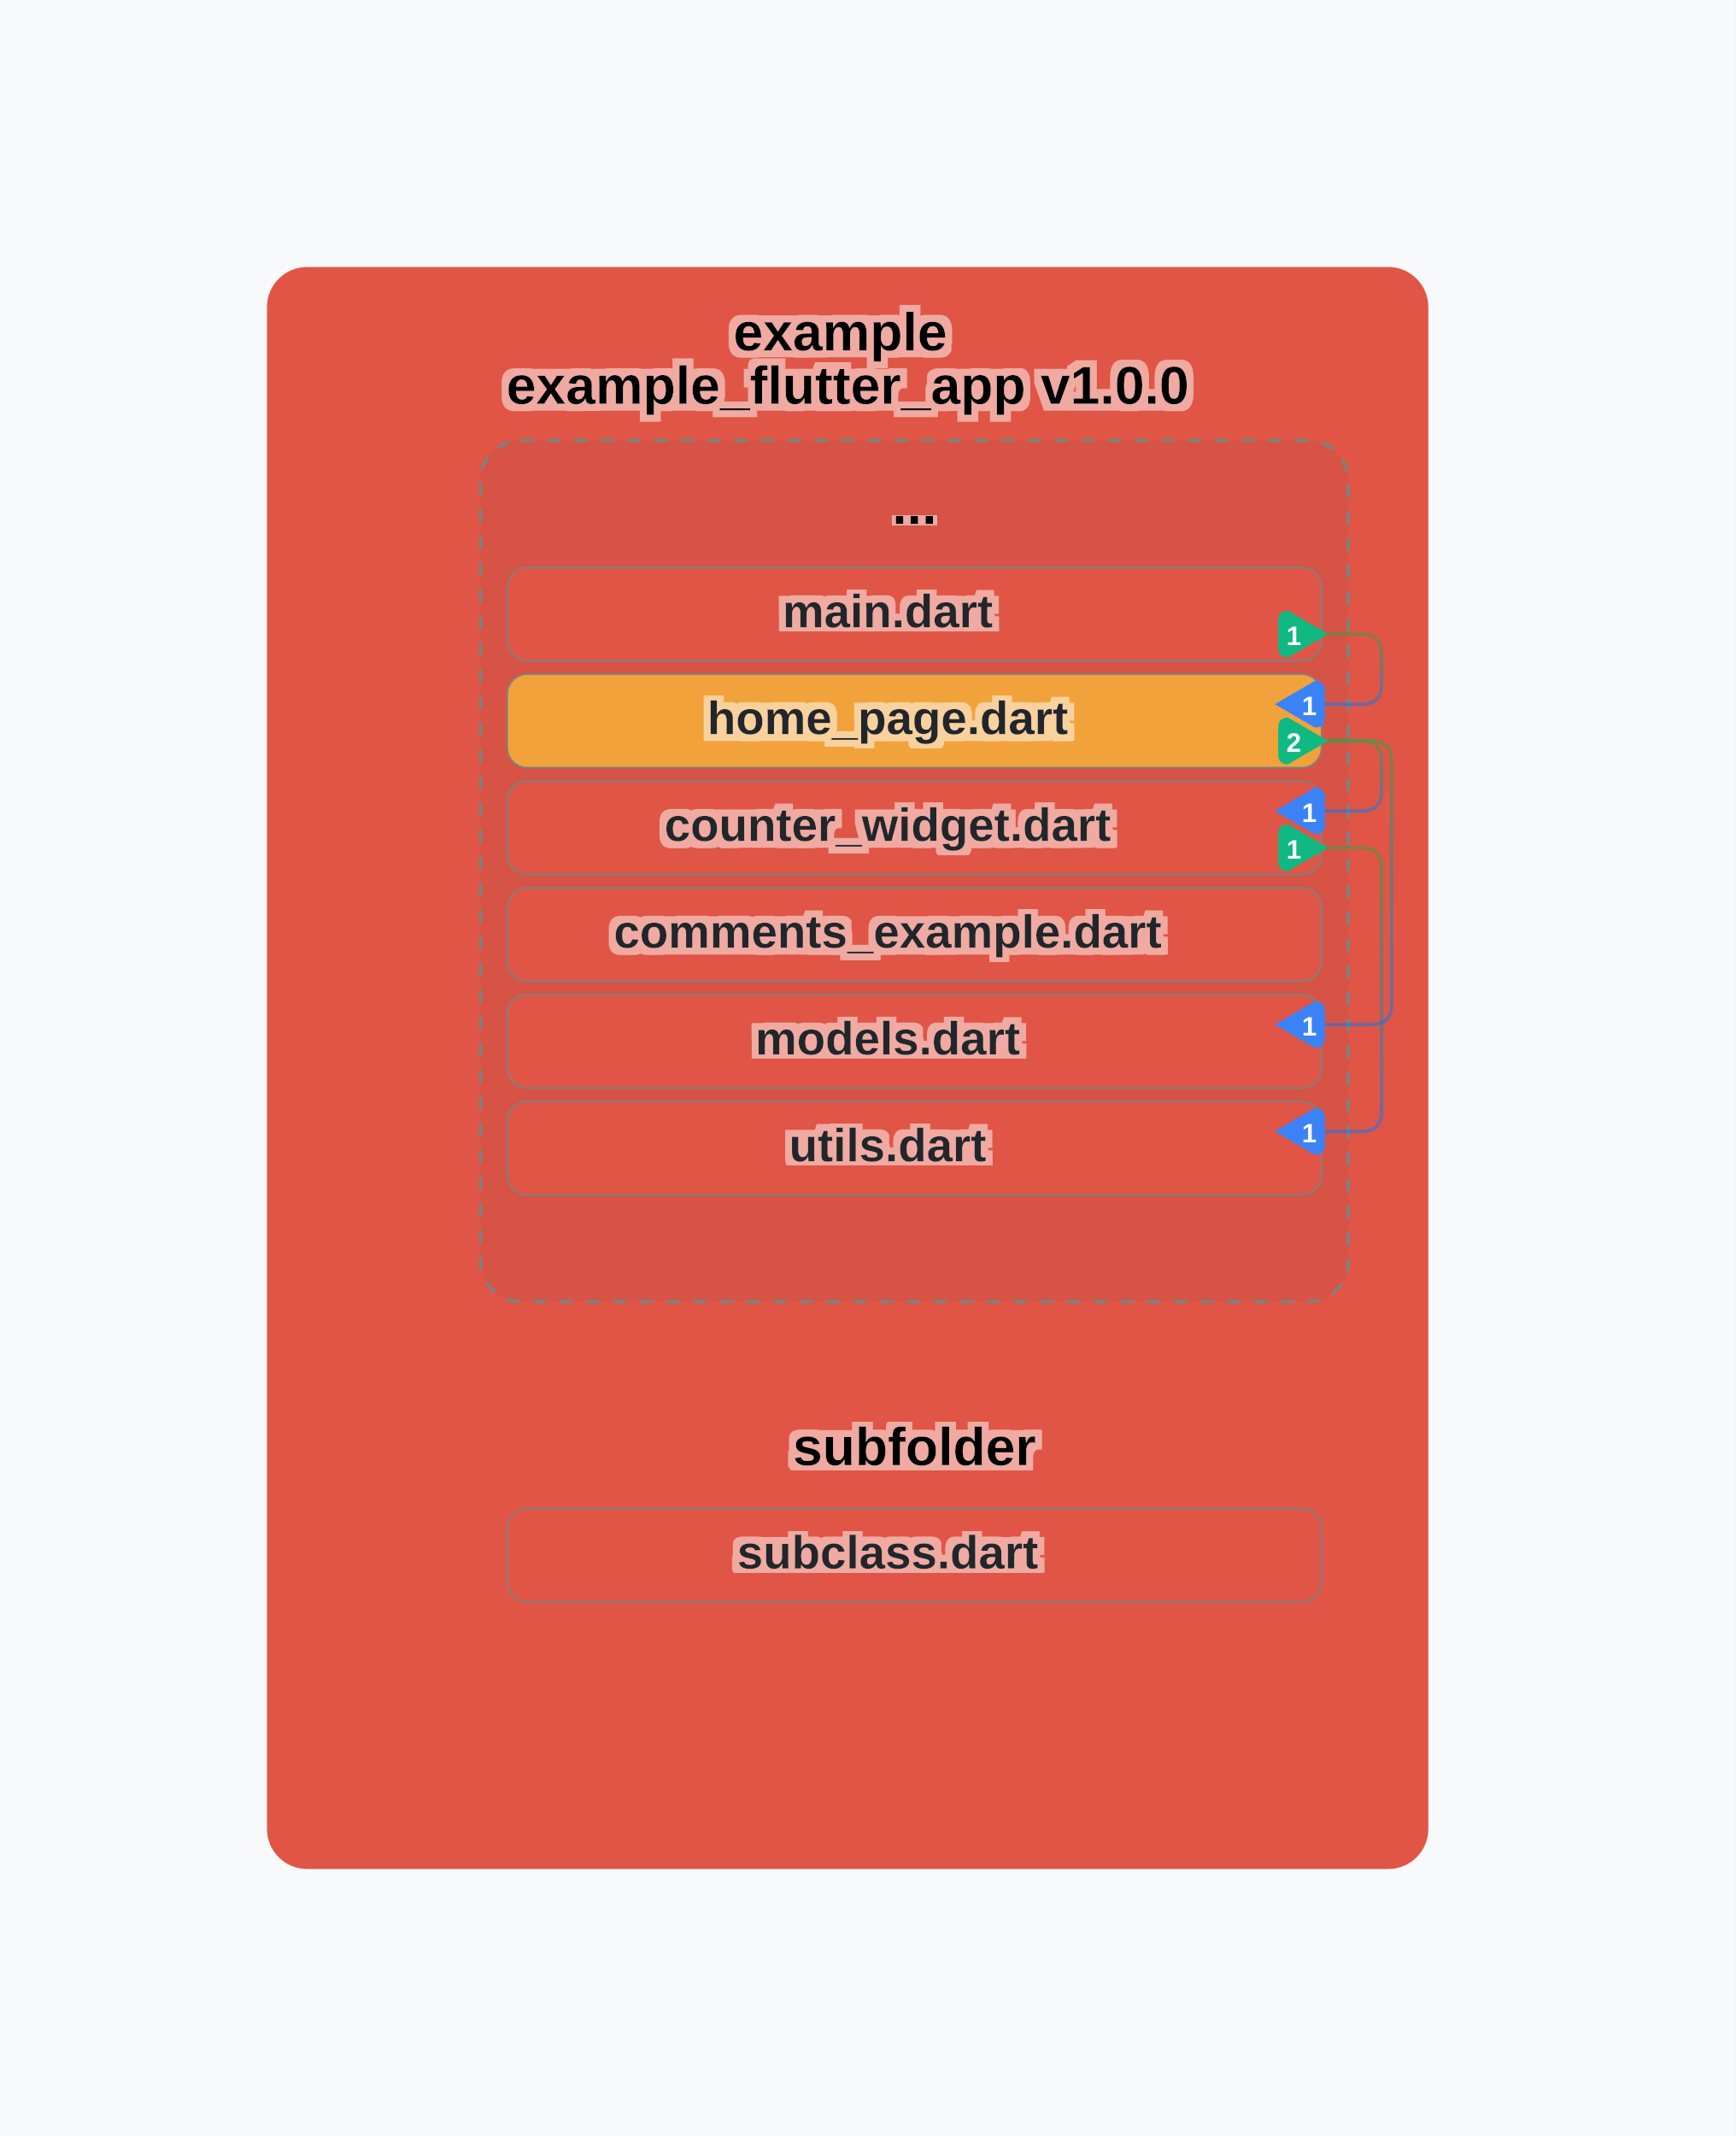
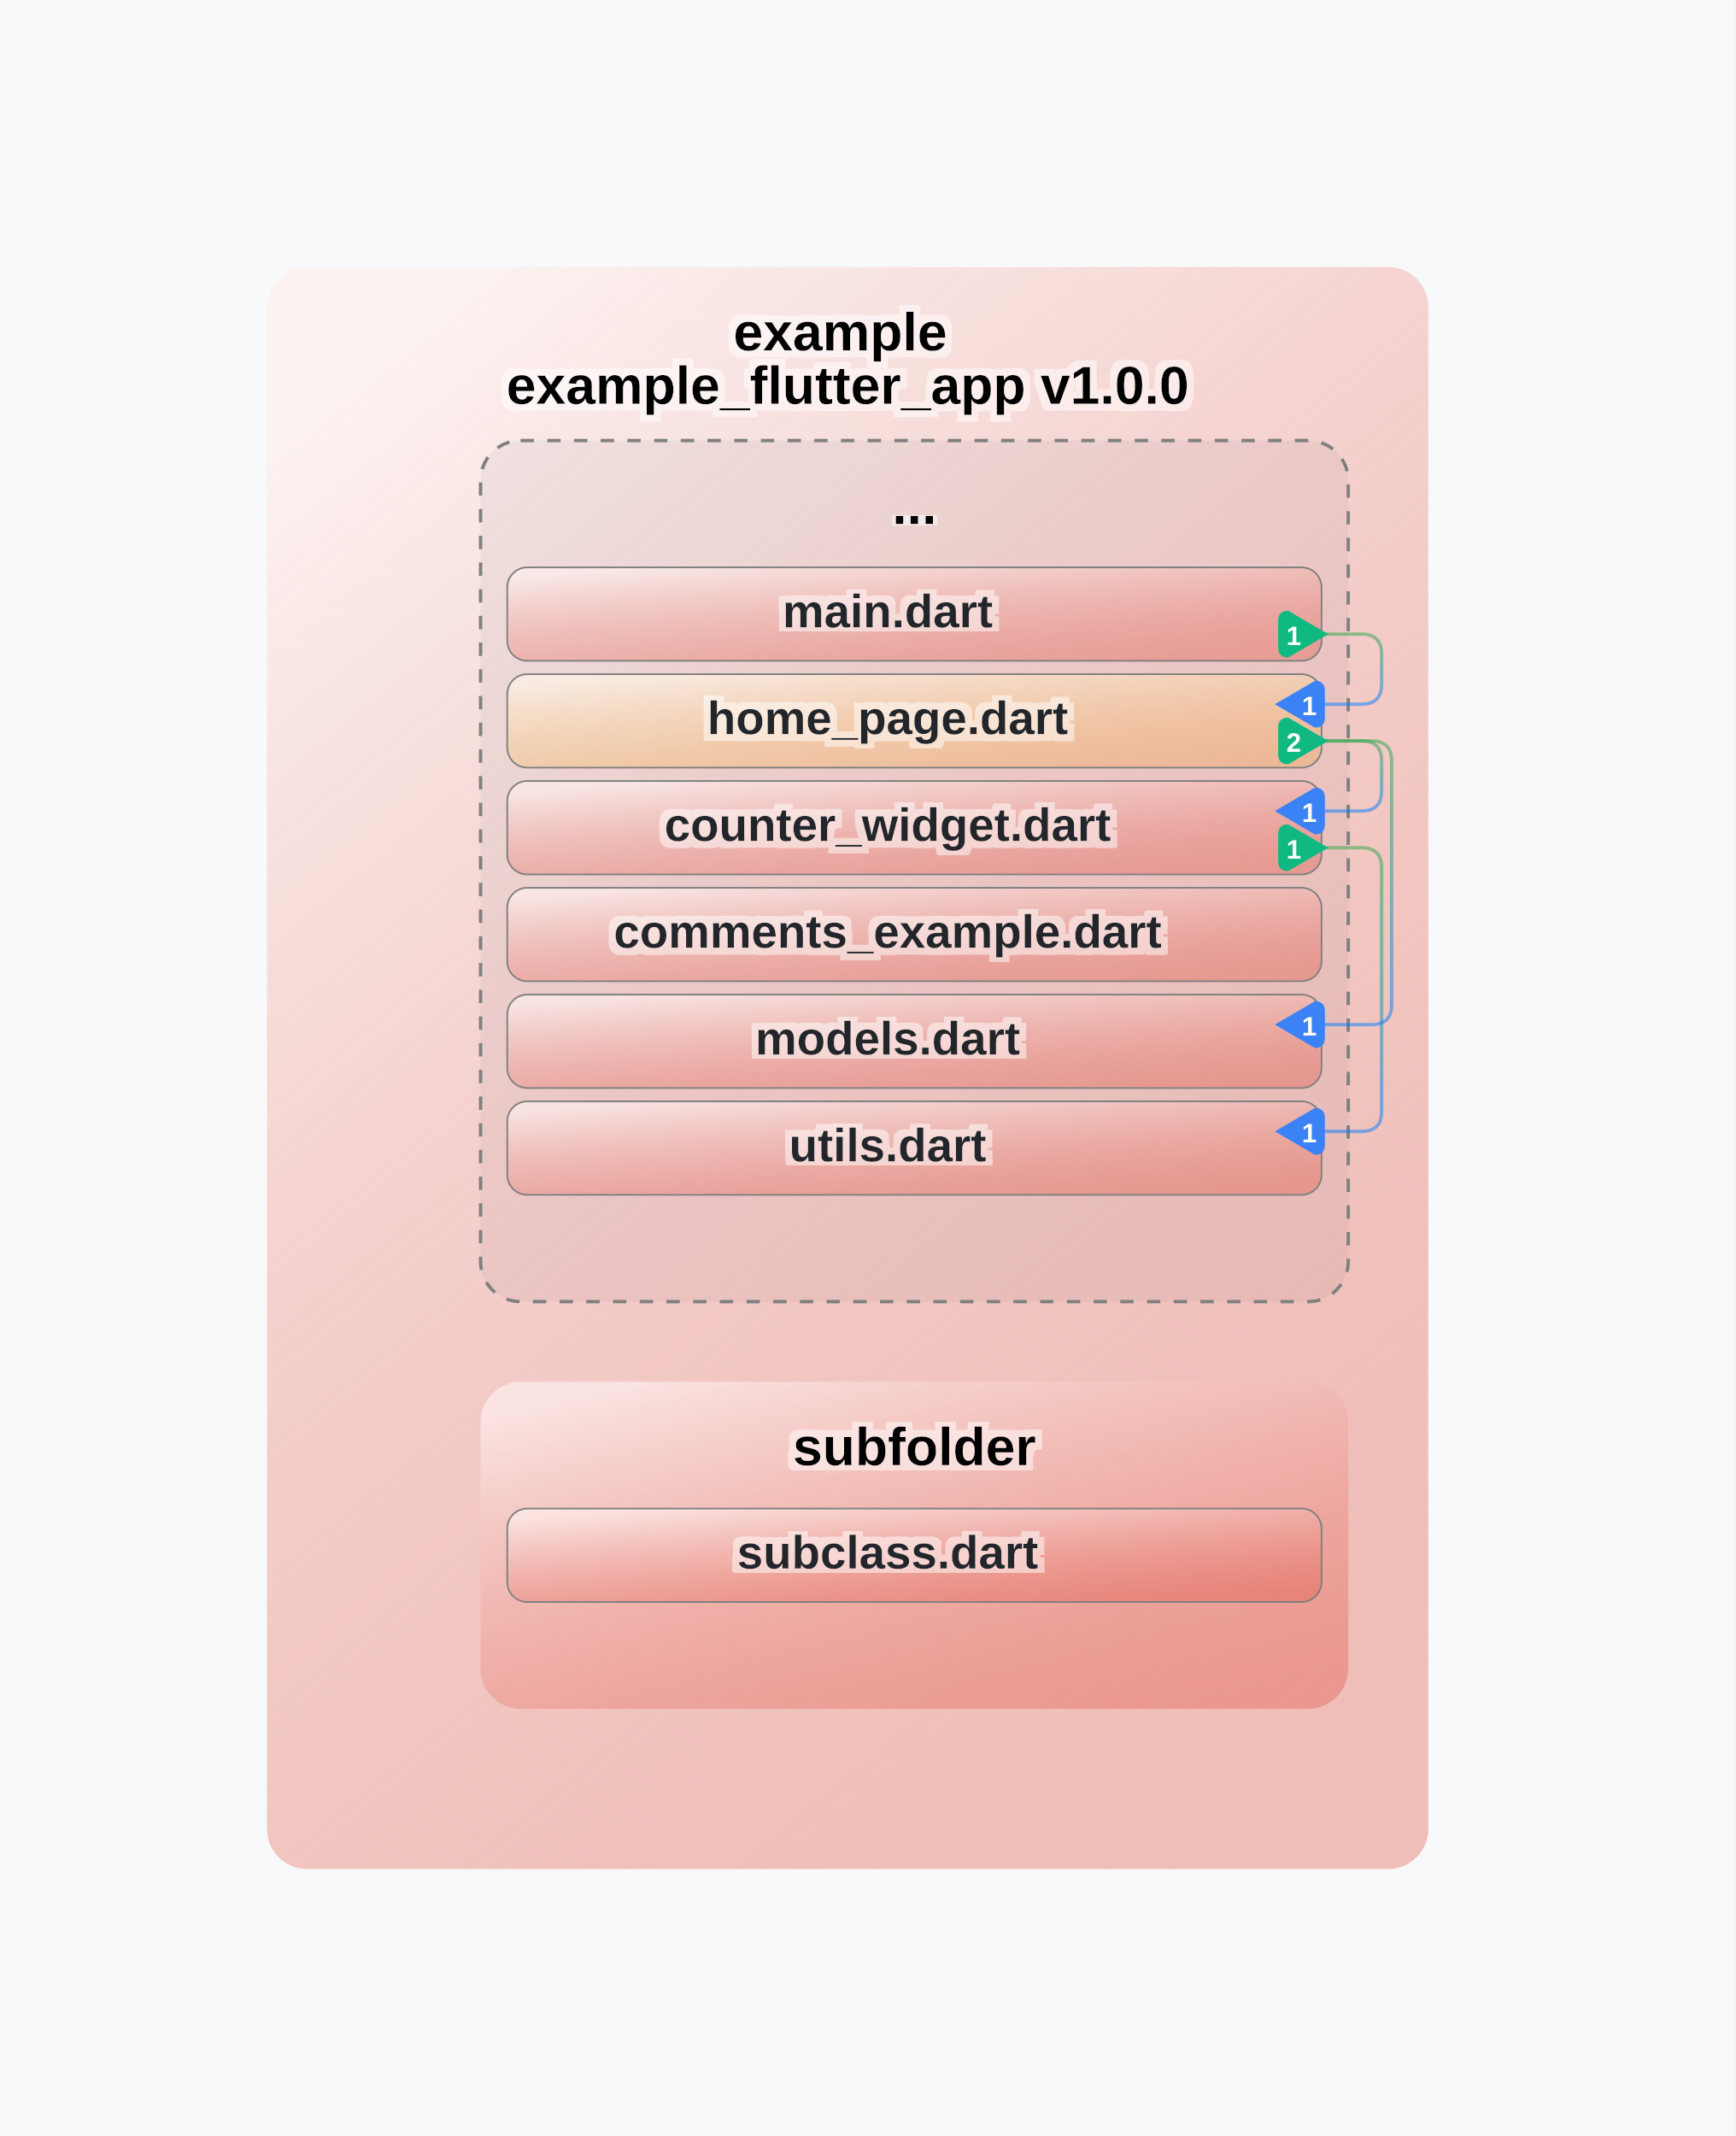
<svg xmlns="http://www.w3.org/2000/svg" width="520.0" height="640.0" viewBox="0 0 520.0 640.0" font-family="Arial, Helvetica, sans-serif">
  <defs>
    <filter id="whiteShadow" x="-20%" y="-20%" width="140%" height="140%">
      <feGaussianBlur in="SourceAlpha" stdDeviation="3" />
      <feOffset dx="0" dy="0" result="offsetblur" />
      <feFlood flood-color="white" flood-opacity="1" />
      <feComposite in2="offsetblur" operator="in" />
      <feMerge>
        <feMergeNode />
        <feMergeNode in="SourceGraphic" />
      </feMerge>
    </filter>
    <filter id="hierarchicalShadow" x="-20%" y="-20%" width="140%" height="140%">
      <feGaussianBlur in="SourceAlpha" stdDeviation="5" />
      <feOffset dx="2" dy="2" result="offsetblur" />
      <feFlood flood-color="rgba(0,0,0,0.1)" flood-opacity="0.8" />
      <feComposite in2="offsetblur" operator="in" />
      <feMerge>
        <feMergeNode />
        <feMergeNode in="SourceGraphic" />
      </feMerge>
    </filter>
    <filter id="outlineWhite">
      <feMorphology in="SourceAlpha" result="DILATED" operator="dilate" radius="2" />
      <feFlood flood-color="white" flood-opacity="0.5" result="WHITE" />
      <feComposite in="WHITE" in2="DILATED" operator="in" result="OUTLINE" />
      <feMerge>
        <feMergeNode in="OUTLINE" />
        <feMergeNode in="SourceGraphic" />
      </feMerge>
    </filter>
    <linearGradient id="horizontalGradient" x1="0%" y1="0%" x2="100%" y2="0%">
      <stop offset="0%" stop-color="#28a745" />
      <stop offset="100%" stop-color="#007bff" />
    </linearGradient>
    <linearGradient id="verticalGradient" x1="0%" y1="0%" x2="0%" y2="100%">
      <stop offset="0%" stop-color="#28a745" />
      <stop offset="100%" stop-color="#007bff" />
    </linearGradient>
+     <linearGradient id="warningNodeGradient" x1="20%" y1="0%" x2="80%" y2="100%">
+       <stop offset="0%" stop-color="#fff6e8" stop-opacity="0.95" />
+       <stop offset="100%" stop-color="#f2a23a" stop-opacity="0.45" />
+     </linearGradient>
+     <linearGradient id="errorNodeGradient" x1="20%" y1="0%" x2="80%" y2="100%">
+       <stop offset="0%" stop-color="#fdeeed" stop-opacity="0.95" />
+       <stop offset="100%" stop-color="#e05545" stop-opacity="0.5" />
+     </linearGradient>
  </defs>
  <style>  
  .layerBackground { 
    fill: rgba(52, 58, 64, 0.08);     
  }

  .layerBackground:hover { 
    fill: PaleGoldenRod ;
    transition: all 0.1s ease-in-out; 
  }

  .layerBackgroundVirtualFolder { 
    fill: rgba(52, 58, 64, 0.05); 
    stroke: gray; 
    stroke-width: 1; 
    stroke-dasharray: 4,4; 
  }

  .layerBackgroundVirtualFolder:hover { 
    fill: PaleGoldenRod ;
    stroke: gray; 
    stroke-width: 0; 
    stroke-dasharray: 4,4;
    transition: all 0.1s ease-in-out; 
  }
  
  .layerTitle,
  .layerTitleSmall { 
    fill: black; 
    font-weight: bold; 
    text-anchor: middle; 
    filter: url(#outlineWhite); 
  }

  .layerTitle { 
    font-size: 16px; 
  }

  .layerTitleSmall { 
    font-size: 12px; 
  }
  
  /* File node styles */
  .fileNode { 
    fill: white; 
    stroke: gray; 
    stroke-width: 0.5; 
    rx: 6; 
    ry: 6;    
  }
  
  .fileNode:hover {     
    fill: PaleGoldenRod;
    transition: all 0.1s ease-in-out; 
+   }
+ 
+   .fileNodeWarning,
+   .layerBackgroundWarning,
+   .layerBackgroundVirtualFolderWarning {
+     fill: url(#warningNodeGradient);
+     fill-opacity: 0.68;
+   }
+ 
+   .fileNodeError,
+   .layerBackgroundError,
+   .layerBackgroundVirtualFolderError {
+     fill: url(#errorNodeGradient);
+     fill-opacity: 0.72;
  }

  .textNormal,
  .textSmall { 
    fill: #212529; 
    font-weight: 900; 
    text-anchor: middle; 
    dominant-baseline: middle; 
    filter: url(#outlineWhite); 
  }

  .textNormal { 
    font-size: 14px; 
  }

  .textSmall { 
    font-size: 12px; 
  }

  /* Unified edge styles */
  .edge { 
    fill: none; 
    stroke: url(#horizontalGradient); 
    stroke-width: 1; 
    opacity: 0.5;
    cursor: pointer;
    transition: all 0.1s ease-in-out; 
  }


  .edge:hover { 
    stroke: url(#horizontalGradient); 
    stroke-width: 3; 
    opacity: 1.0; 
  }
  
  .edgeVertical { 
    fill: none; 
    stroke: url(#verticalGradient); 
    stroke-width: 1; 
    opacity: 0.5; 
    cursor: pointer;
    transition: all 0.1s ease-in-out; 
  }
  
  .edgeVertical:hover { 
    stroke: url(#verticalGradient); 
    stroke-width: 3; 
    opacity: 1.0; 
  }
  
  /* Special edge styles */
  .cycleEdge { 
    fill: none; 
    stroke: red; 
    stroke-width: 5; 
    opacity: 0.9; 
    cursor: pointer;
  }
  
  .warningEdge { 
    fill: none; 
    stroke: orange; 
    stroke-width: 3; 
    opacity: 0.9; 
    cursor: pointer;
    transition: all 0.1s ease-in-out; 
  }
  
  .warningEdge:hover { 
    fill: none; 
    stroke: orange; 
    stroke-width: 5; 
    opacity: 1.0; 
  }
  
  /* Unified badge styles with pointer cursor */
  .badge { 
    font-size: 10px; 
    font-weight: bold; 
    fill: white; 
    text-anchor: middle; 
    dominant-baseline: middle; 
    cursor: pointer; 
    transition: all 0.1s ease-in-out; 
  }
  
  .badge:hover { 
    opacity: 0.8; 
  }
  
  /* Special styles */
  .folderTitleLayer { 
    pointer-events: none; 
    isolation: isolate; 
  }
</style>
  <rect width="100%" height="100%" fill="#f8f9fa" />
  <g>
    <path d="M 124.0 261.0 C 144.0 261.0, 116.0 261.0, 136.0 261.0" class="edgeVertical" />
  </g>
  <g>
    <path d="M 124.0 463.0 C 144.0 463.0, 116.0 463.0, 136.0 463.0" class="edgeVertical" />
  </g>
  <g class="folderLayer">
-     <rect x="80.0" y="80.0" width="348.0" height="480.0" rx="12.0" ry="12.0" class="layerBackground" style="fill: #e05545" />
+     <rect x="80.0" y="80.0" width="348.0" height="480.0" rx="12.0" ry="12.0" class="layerBackground layerBackgroundError" />
  </g>
  <g class="folderLayer">
    <rect x="144.0" y="132.0" width="260.0" height="258.0" rx="12.0" ry="12.0" class="layerBackgroundVirtualFolder" stroke-dasharray="4 2" />
  </g>
  <g class="folderLayer">
-     <rect x="144.0" y="414.0" width="260.0" height="98.0" rx="12.0" ry="12.0" class="layerBackground" style="fill: #e05545" />
-   </g>
-   <rect x="152.0" y="170.0" width="244.0" height="28.0" rx="5.0" ry="5.0" class="fileNode" style="fill: #e05545" />
-   <rect x="152.0" y="202.0" width="244.0" height="28.0" rx="5.0" ry="5.0" class="fileNode" style="fill: #f2a23a" />
-   <rect x="152.0" y="234.0" width="244.0" height="28.0" rx="5.0" ry="5.0" class="fileNode" style="fill: #e05545" />
-   <rect x="152.0" y="266.0" width="244.0" height="28.0" rx="5.0" ry="5.0" class="fileNode" style="fill: #e05545" />
-   <rect x="152.0" y="298.0" width="244.0" height="28.0" rx="5.0" ry="5.0" class="fileNode" style="fill: #e05545" />
-   <rect x="152.0" y="330.0" width="244.0" height="28.0" rx="5.0" ry="5.0" class="fileNode" style="fill: #e05545" />
-   <rect x="152.0" y="452.0" width="244.0" height="28.0" rx="5.0" ry="5.0" class="fileNode" style="fill: #e05545" />
+     <rect x="144.0" y="414.0" width="260.0" height="98.0" rx="12.0" ry="12.0" class="layerBackground layerBackgroundError" />
+   </g>
+   <rect x="152.0" y="170.0" width="244.0" height="28.0" rx="5.0" ry="5.0" class="fileNode fileNodeError" />
+   <rect x="152.0" y="202.0" width="244.0" height="28.0" rx="5.0" ry="5.0" class="fileNode fileNodeWarning" />
+   <rect x="152.0" y="234.0" width="244.0" height="28.0" rx="5.0" ry="5.0" class="fileNode fileNodeError" />
+   <rect x="152.0" y="266.0" width="244.0" height="28.0" rx="5.0" ry="5.0" class="fileNode fileNodeError" />
+   <rect x="152.0" y="298.0" width="244.0" height="28.0" rx="5.0" ry="5.0" class="fileNode fileNodeError" />
+   <rect x="152.0" y="330.0" width="244.0" height="28.0" rx="5.0" ry="5.0" class="fileNode fileNodeError" />
+   <rect x="152.0" y="452.0" width="244.0" height="28.0" rx="5.0" ry="5.0" class="fileNode fileNodeError" />
  <g>
    <path d="M 392.0 254.0 H 408.0 Q 414.0 254.0 414.0 260.0 V 333.0 Q 414.0 339.0 408.0 339.0 H 388.0" class="edgeVertical" />
  </g>
  <g>
    <path d="M 392.0 222.0 H 408.0 Q 414.0 222.0 414.0 228.0 V 237.0 Q 414.0 243.0 408.0 243.0 H 388.0" class="edgeVertical" />
  </g>
  <g>
    <path d="M 392.0 190.0 H 408.0 Q 414.0 190.0 414.0 196.0 V 205.0 Q 414.0 211.0 408.0 211.0 H 388.0" class="edgeVertical" />
  </g>
  <g>
    <path d="M 392.0 222.0 H 411.0 Q 417.0 222.0 417.0 228.0 V 301.0 Q 417.0 307.0 411.0 307.0 H 388.0" class="edgeVertical" />
  </g>
  <g class="badge outgoingBadge">
    <path d="M 398.0,190.0 L 386.0,183.0 Q 383.0,183.0 383.0,186.0 L 383.0,194.0 Q 383.0,197.0 386.0,197.0 Z" fill="#10b981" />
    <text x="387.68" y="191.0" text-anchor="middle" fill="white" font-size="8.0" font-weight="bold">1</text>
  </g>
  <text x="266.0" y="184.0" text-anchor="middle" dominant-baseline="middle" class="textNormal">main.dart</text>
  <g class="badge incomingBadge">
    <path d="M 382.0,211.0 L 394.0,204.0 Q 397.0,204.0 397.0,207.0 L 397.0,215.0 Q 397.0,218.0 394.0,218.0 Z" fill="#3b82f6" />
    <text x="392.32" y="212.0" text-anchor="middle" fill="white" font-size="8.0" font-weight="bold">1</text>
  </g>
  <g class="badge outgoingBadge">
    <path d="M 398.0,222.0 L 386.0,215.0 Q 383.0,215.0 383.0,218.0 L 383.0,226.0 Q 383.0,229.0 386.0,229.0 Z" fill="#10b981" />
    <text x="387.68" y="223.0" text-anchor="middle" fill="white" font-size="8.0" font-weight="bold">2</text>
  </g>
  <text x="266.0" y="216.0" text-anchor="middle" dominant-baseline="middle" class="textNormal">home_page.dart</text>
  <g class="badge incomingBadge">
    <path d="M 382.0,243.0 L 394.0,236.0 Q 397.0,236.0 397.0,239.0 L 397.0,247.0 Q 397.0,250.0 394.0,250.0 Z" fill="#3b82f6" />
    <text x="392.32" y="244.0" text-anchor="middle" fill="white" font-size="8.0" font-weight="bold">1</text>
  </g>
  <g class="badge outgoingBadge">
    <path d="M 398.0,254.0 L 386.0,247.0 Q 383.0,247.0 383.0,250.0 L 383.0,258.0 Q 383.0,261.0 386.0,261.0 Z" fill="#10b981" />
    <text x="387.68" y="255.0" text-anchor="middle" fill="white" font-size="8.0" font-weight="bold">1</text>
  </g>
  <text x="266.0" y="248.0" text-anchor="middle" dominant-baseline="middle" class="textNormal">counter_widget.dart</text>
  <text x="266.0" y="280.0" text-anchor="middle" dominant-baseline="middle" class="textNormal">comments_example.dart</text>
  <g class="badge incomingBadge">
    <path d="M 382.0,307.0 L 394.0,300.0 Q 397.0,300.0 397.0,303.0 L 397.0,311.0 Q 397.0,314.0 394.0,314.0 Z" fill="#3b82f6" />
    <text x="392.32" y="308.0" text-anchor="middle" fill="white" font-size="8.0" font-weight="bold">1</text>
  </g>
  <text x="266.0" y="312.0" text-anchor="middle" dominant-baseline="middle" class="textNormal">models.dart</text>
  <g class="badge incomingBadge">
    <path d="M 382.0,339.0 L 394.0,332.0 Q 397.0,332.0 397.0,335.0 L 397.0,343.0 Q 397.0,346.0 394.0,346.0 Z" fill="#3b82f6" />
    <text x="392.32" y="340.0" text-anchor="middle" fill="white" font-size="8.0" font-weight="bold">1</text>
  </g>
  <text x="266.0" y="344.0" text-anchor="middle" dominant-baseline="middle" class="textNormal">utils.dart</text>
  <text x="266.0" y="466.0" text-anchor="middle" dominant-baseline="middle" class="textNormal">subclass.dart</text>
  <g class="folderTitleLayer">
    <text x="254.0" y="105.0" class="layerTitle" text-anchor="middle">
      <tspan x="254.0" dy="0">example</tspan>
      <tspan x="254.0" dy="16.0">example_flutter_app v1.0.0</tspan>
    </text>
    <text x="274.0" y="157.0" class="layerTitle">  ...</text>
    <text x="274.0" y="439.0" class="layerTitle">  subfolder</text>
  </g>
</svg>
